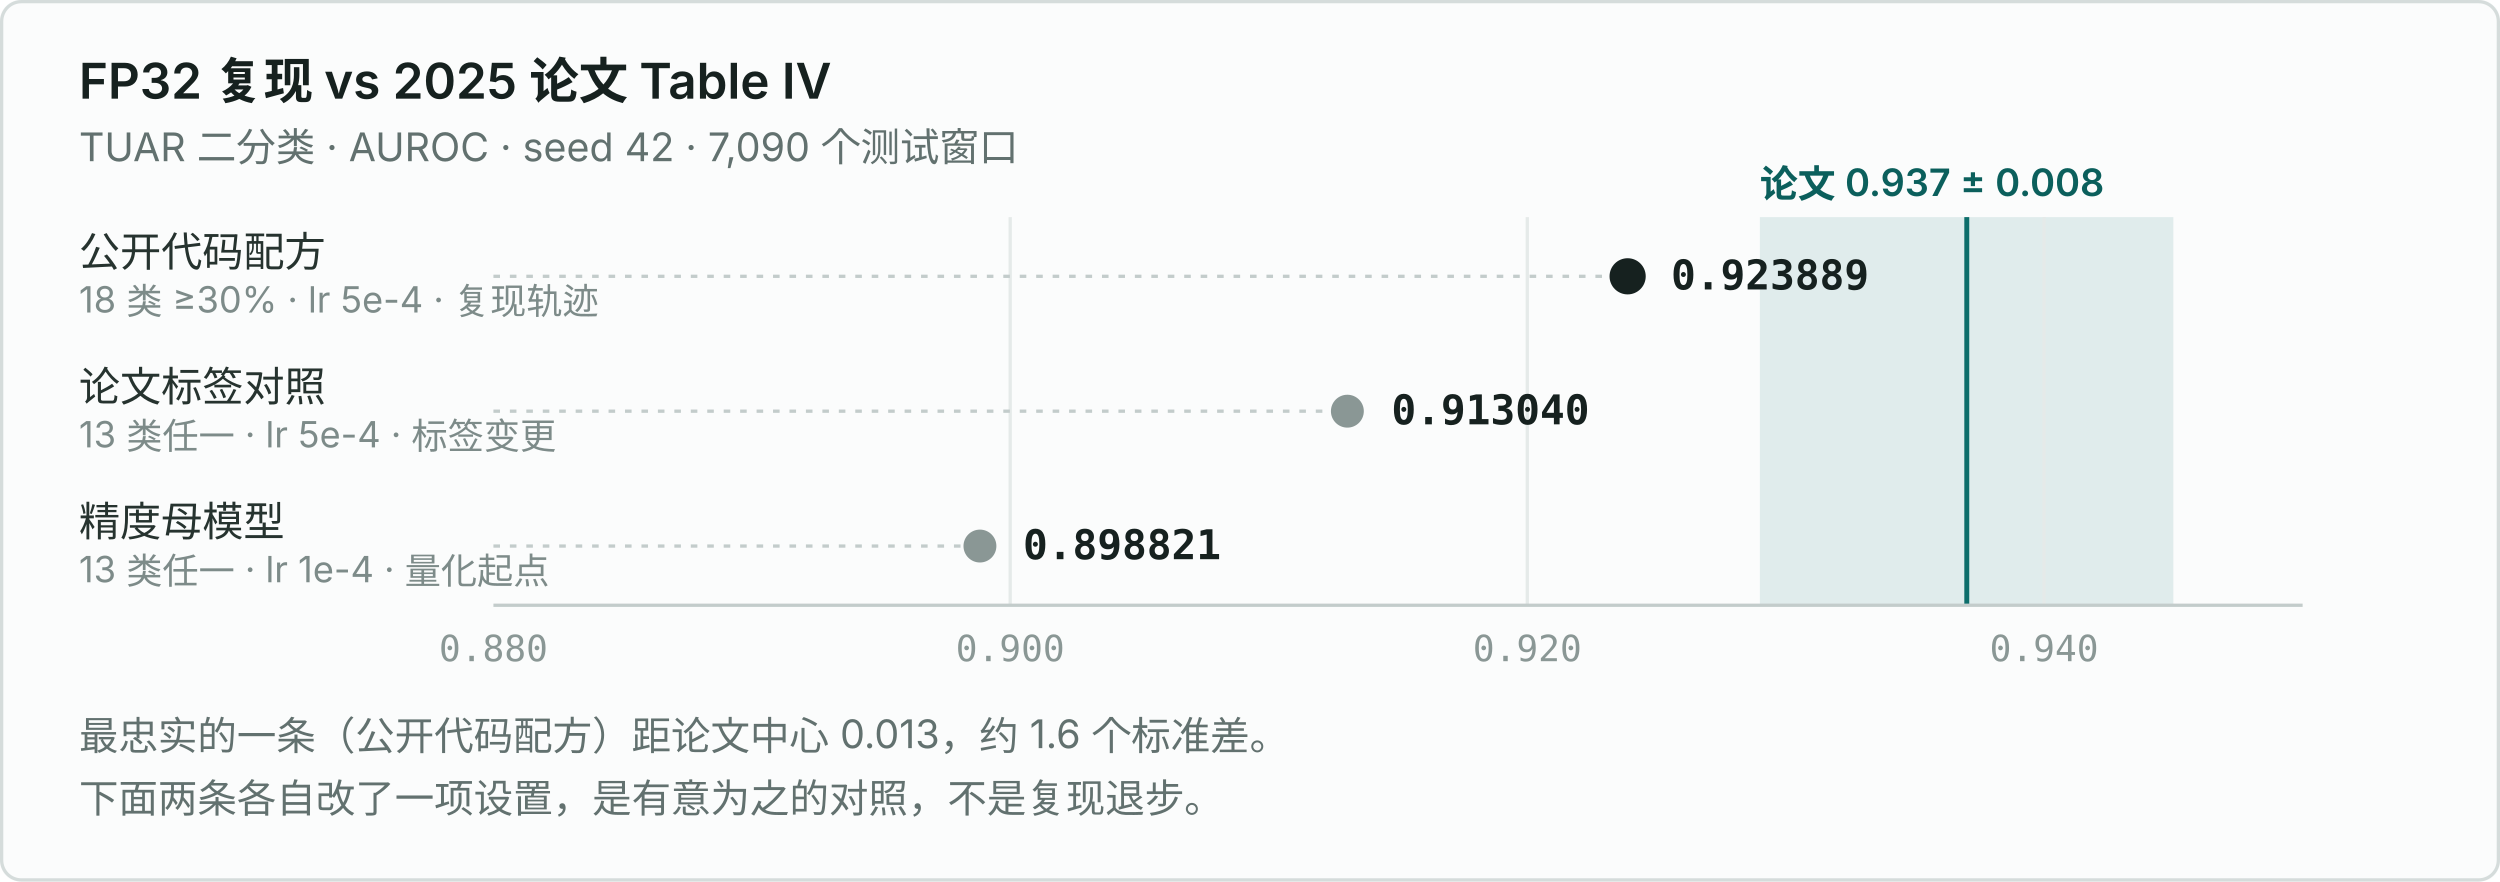
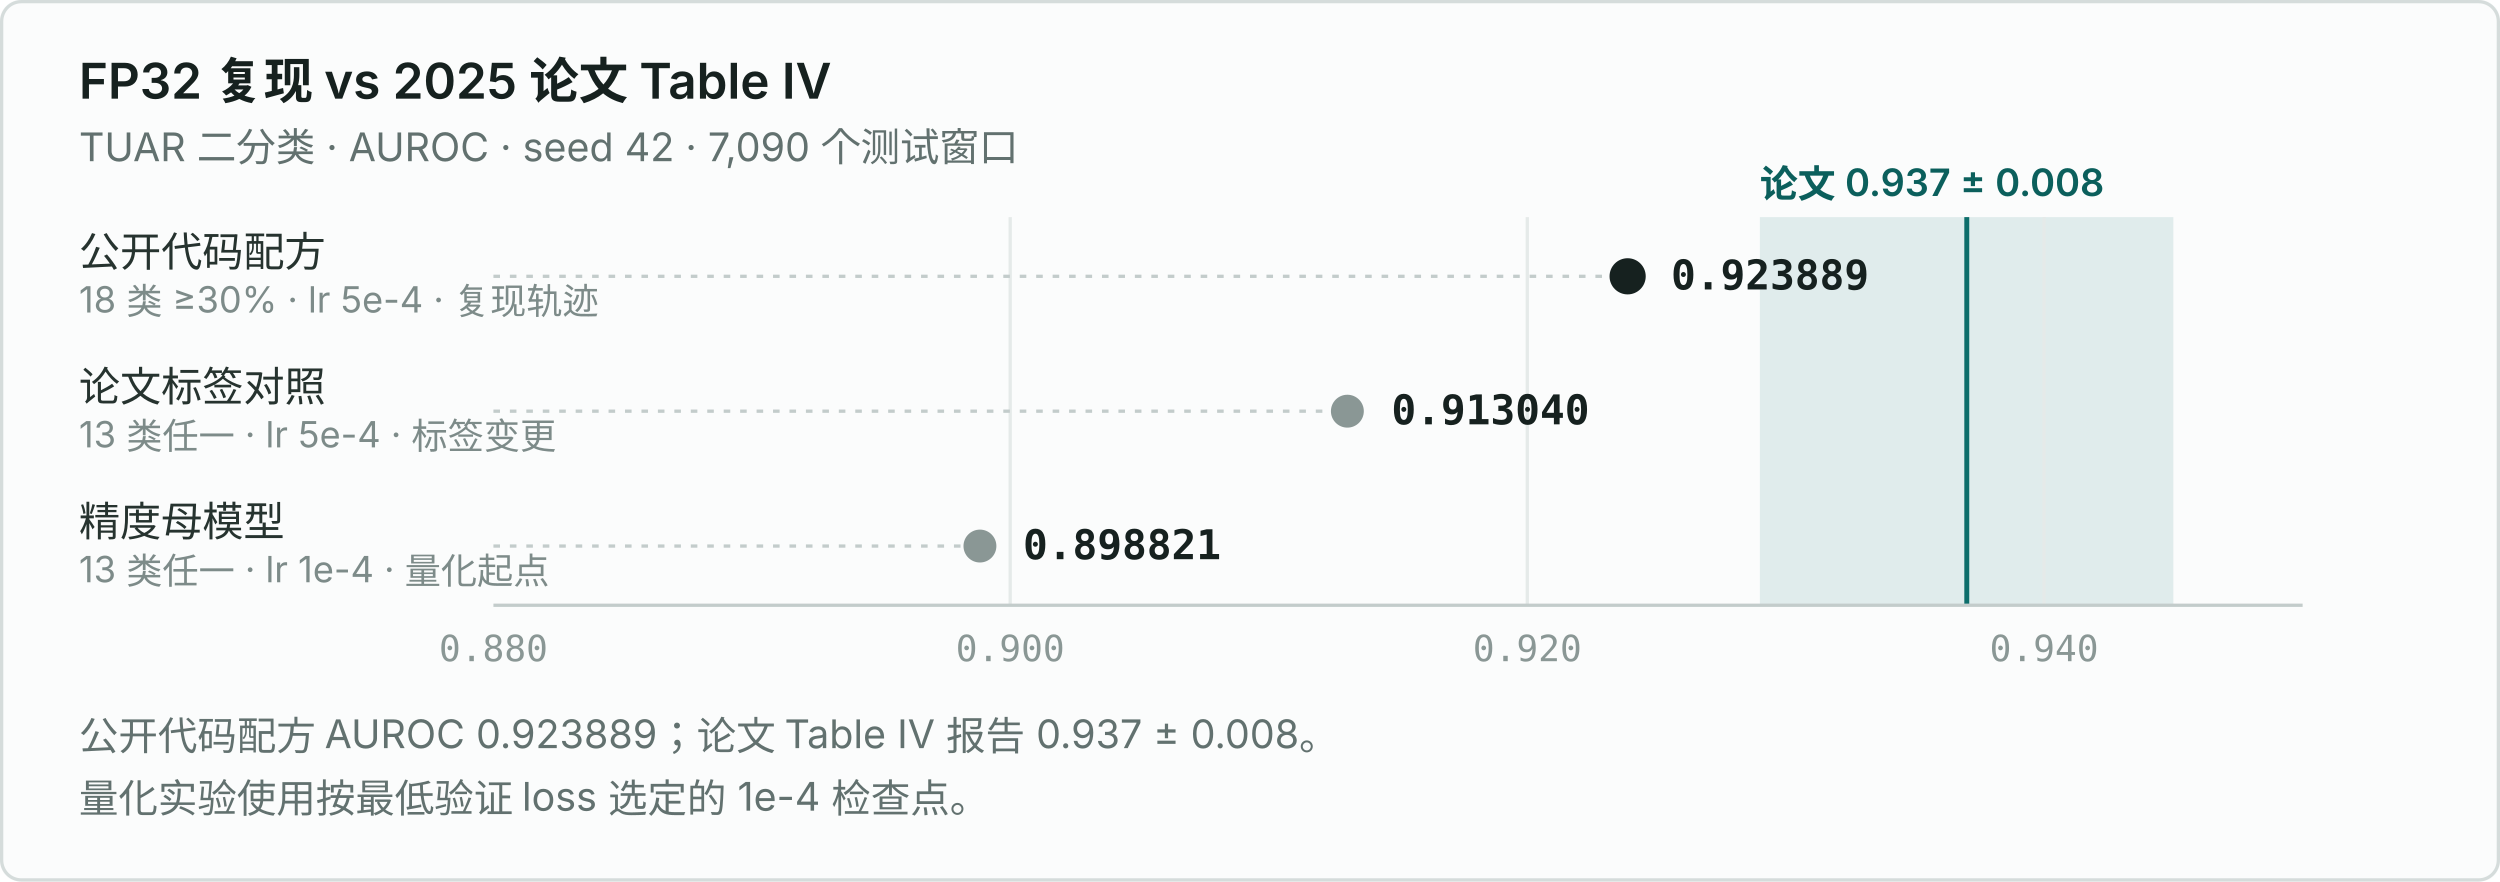
<svg xmlns="http://www.w3.org/2000/svg" viewBox="0 0 760 268" width="760" height="268" role="img" aria-label="FP32 AUROC of three reproduction trajectories against the paper's 0.937 plus or minus 0.008 band">
  <style>
  .bg{fill:#fbfcfc}
  .card{fill:none;stroke:#d5dcdb}
  .ttl{font:600 15px system-ui,-apple-system,"Segoe UI",sans-serif;fill:#16211f}
  .sub{font:12px system-ui,-apple-system,"Segoe UI",sans-serif;fill:#62716f}
  .lab{font:12.5px system-ui,-apple-system,"Segoe UI",sans-serif;fill:#26332f}
  .rol{font:11px system-ui,-apple-system,"Segoe UI",sans-serif;fill:#7d8b89}
  .val{font:600 12.5px ui-monospace,"SF Mono",Menlo,monospace;fill:#16211f}
  .tick{font:11px ui-monospace,"SF Mono",Menlo,monospace;fill:#8a9795}
  .grid{stroke:#e5eae9;stroke-width:1}
  .axis{stroke:#c3cccb;stroke-width:1}
  .band{fill:#0d6e6b;opacity:.11}
  .bandln{stroke:#0d6e6b;stroke-width:1.5}
  .bandtx{font:600 11.5px system-ui,-apple-system,sans-serif;fill:#0b5f5c}
  .dot{fill:#16211f}
  .dot2{fill:#8a9795}
  .conn{stroke:#c3cccb;stroke-width:1;stroke-dasharray:2 3}
  @media (prefers-color-scheme:dark){
    .bg{fill:#111a19}.card{stroke:#2a3635}
    .ttl{fill:#e6ecea}.sub{fill:#93a2a0}.lab{fill:#d3dcda}.rol{fill:#7d8b89}
    .val{fill:#e6ecea}.tick{fill:#7d8b89}
    .grid{stroke:#212c2b}.axis{stroke:#394746}
    .band{fill:#4fbab4;opacity:.17}.bandln{stroke:#4fbab4}.bandtx{fill:#63c8c2}
    .dot{fill:#e6ecea}.dot2{fill:#7d8b89}.conn{stroke:#394746}
  }
</style>
  <rect class="bg" x="0" y="0" width="760" height="268" rx="6" />
  <rect class="card" x="0.5" y="0.5" width="759" height="267" rx="6" />
  <text class="ttl" x="24" y="30">FP32 复现 vs 2025 论文 Table IV</text>
  <text class="sub" x="24" y="49">TUAR 二分类 · AUROC · seed 42 · 7,090 个测试窗口</text>
  <rect class="band" x="535" y="66" width="125.7" height="118" />
  <line class="bandln" x1="597.9" y1="66" x2="597.9" y2="184" />
  <text class="bandtx" x="535" y="60">论文 0.937 ± 0.008</text>
  <line class="grid" x1="307.1" y1="66" x2="307.1" y2="184" />
  <line class="grid" x1="464.3" y1="66" x2="464.3" y2="184" />
  <line class="grid" x1="621.4" y1="66" x2="621.4" y2="184" />
  <line class="axis" x1="150" y1="184" x2="700" y2="184" />
  <text class="tick" x="150" y="201" text-anchor="middle">0.880</text>
  <text class="tick" x="307.1" y="201" text-anchor="middle">0.900</text>
  <text class="tick" x="464.3" y="201" text-anchor="middle">0.920</text>
  <text class="tick" x="621.4" y="201" text-anchor="middle">0.940</text>
  <line class="conn" x1="150" y1="84" x2="494.8" y2="84" />
  <circle class="dot" cx="494.8" cy="84" r="5.5" />
  <text class="lab" x="24" y="81">公开代码配方</text>
  <text class="rol" x="24" y="95">18 类 ≥30% · lr 5e-4 · 复现轨迹</text>
  <text class="val" x="508" y="88">0.923889</text>
  <line class="conn" x1="150" y1="125" x2="409.6" y2="125" />
  <circle class="dot2" cx="409.6" cy="125" r="5" />
  <text class="lab" x="24" y="122">论文标签对照</text>
  <text class="rol" x="24" y="136">13 类任一 · lr 5e-4 · 标签变更</text>
  <text class="val" x="423" y="129">0.913040</text>
  <line class="conn" x1="150" y1="166" x2="297.9" y2="166" />
  <circle class="dot2" cx="297.9" cy="166" r="5" />
  <text class="lab" x="24" y="163">精度母模型</text>
  <text class="rol" x="24" y="177">13 类任一 · lr 1e-4 · 量化起点</text>
  <text class="val" x="311" y="170">0.898821</text>
-   <text class="sub" x="24" y="228">最忠实的一条（公开代码配方）距论文中心 0.013，约 1.6 个标准差。</text>
-   <text class="sub" x="24" y="247">下面两条各自改了一项设置，是有意为之的对照，不是复现退步。</text>
+   <text class="sub" x="24" y="228">公开代码配方 AUROC 0.923889；论文 Table IV 报告 0.937 ± 0.008。</text>
+   <text class="sub" x="24" y="247">量化实验使用按最低验证 loss 选定的 1e-4 检查点。</text>
</svg>
